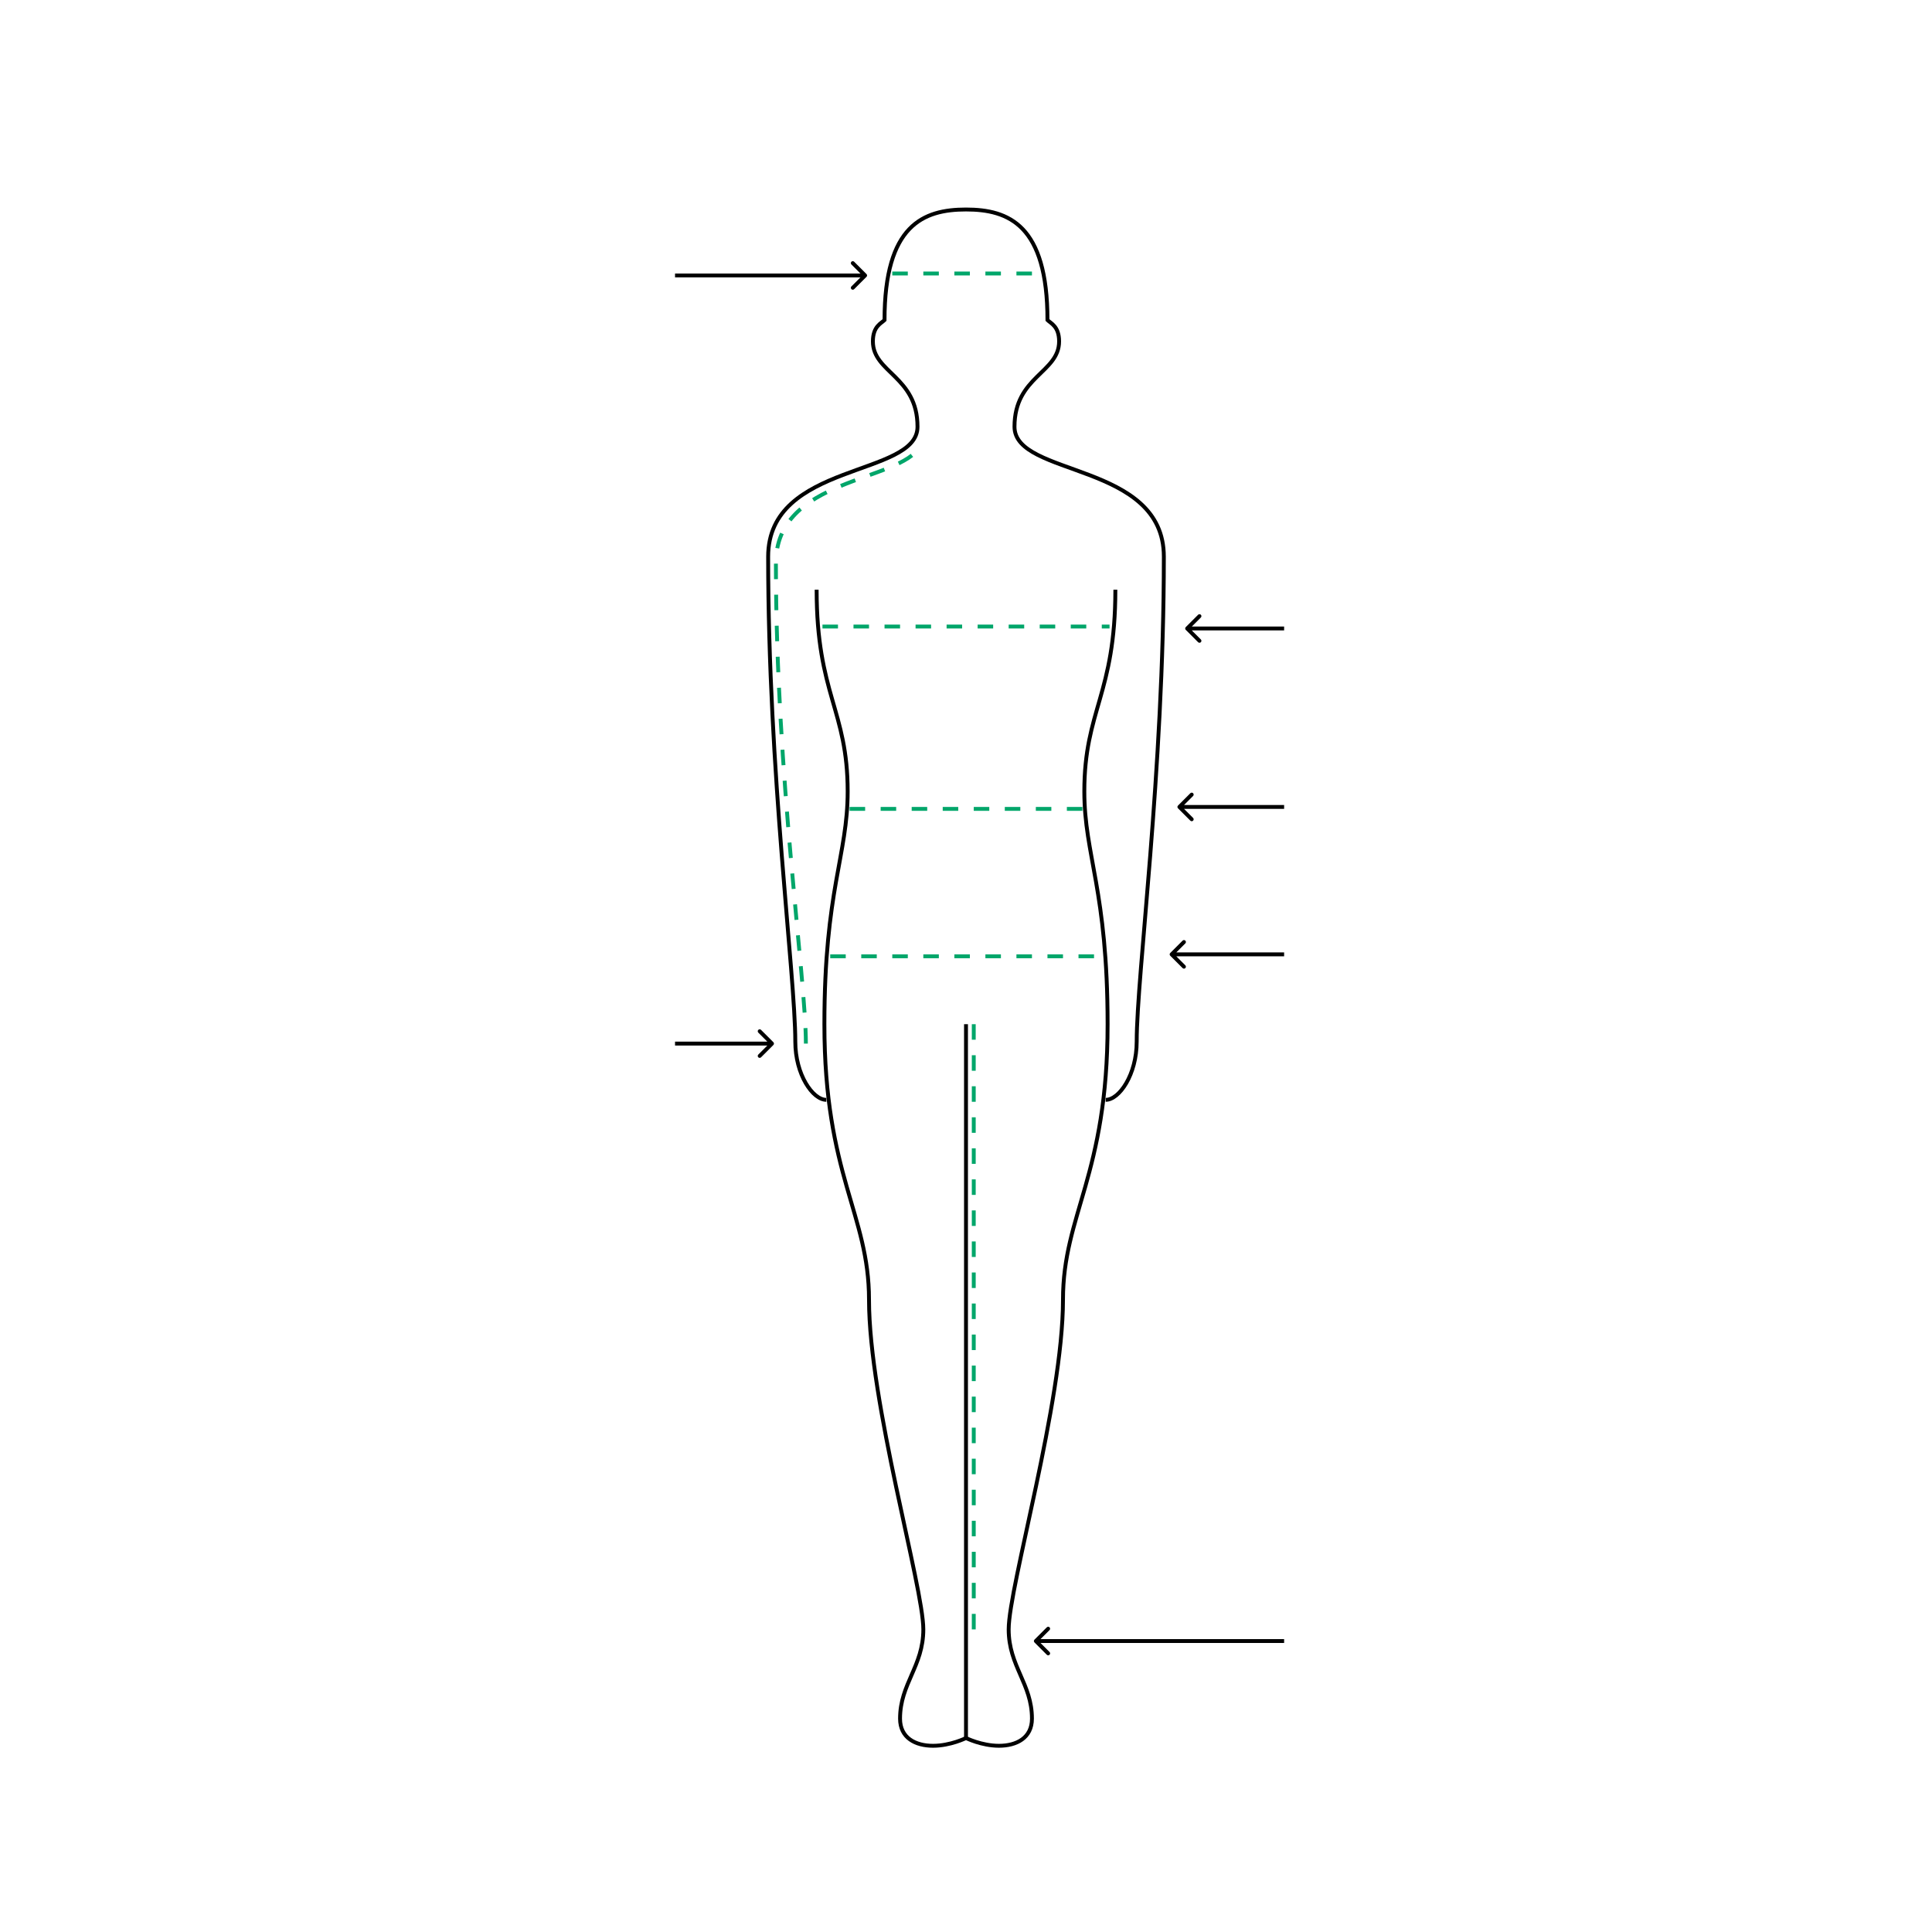
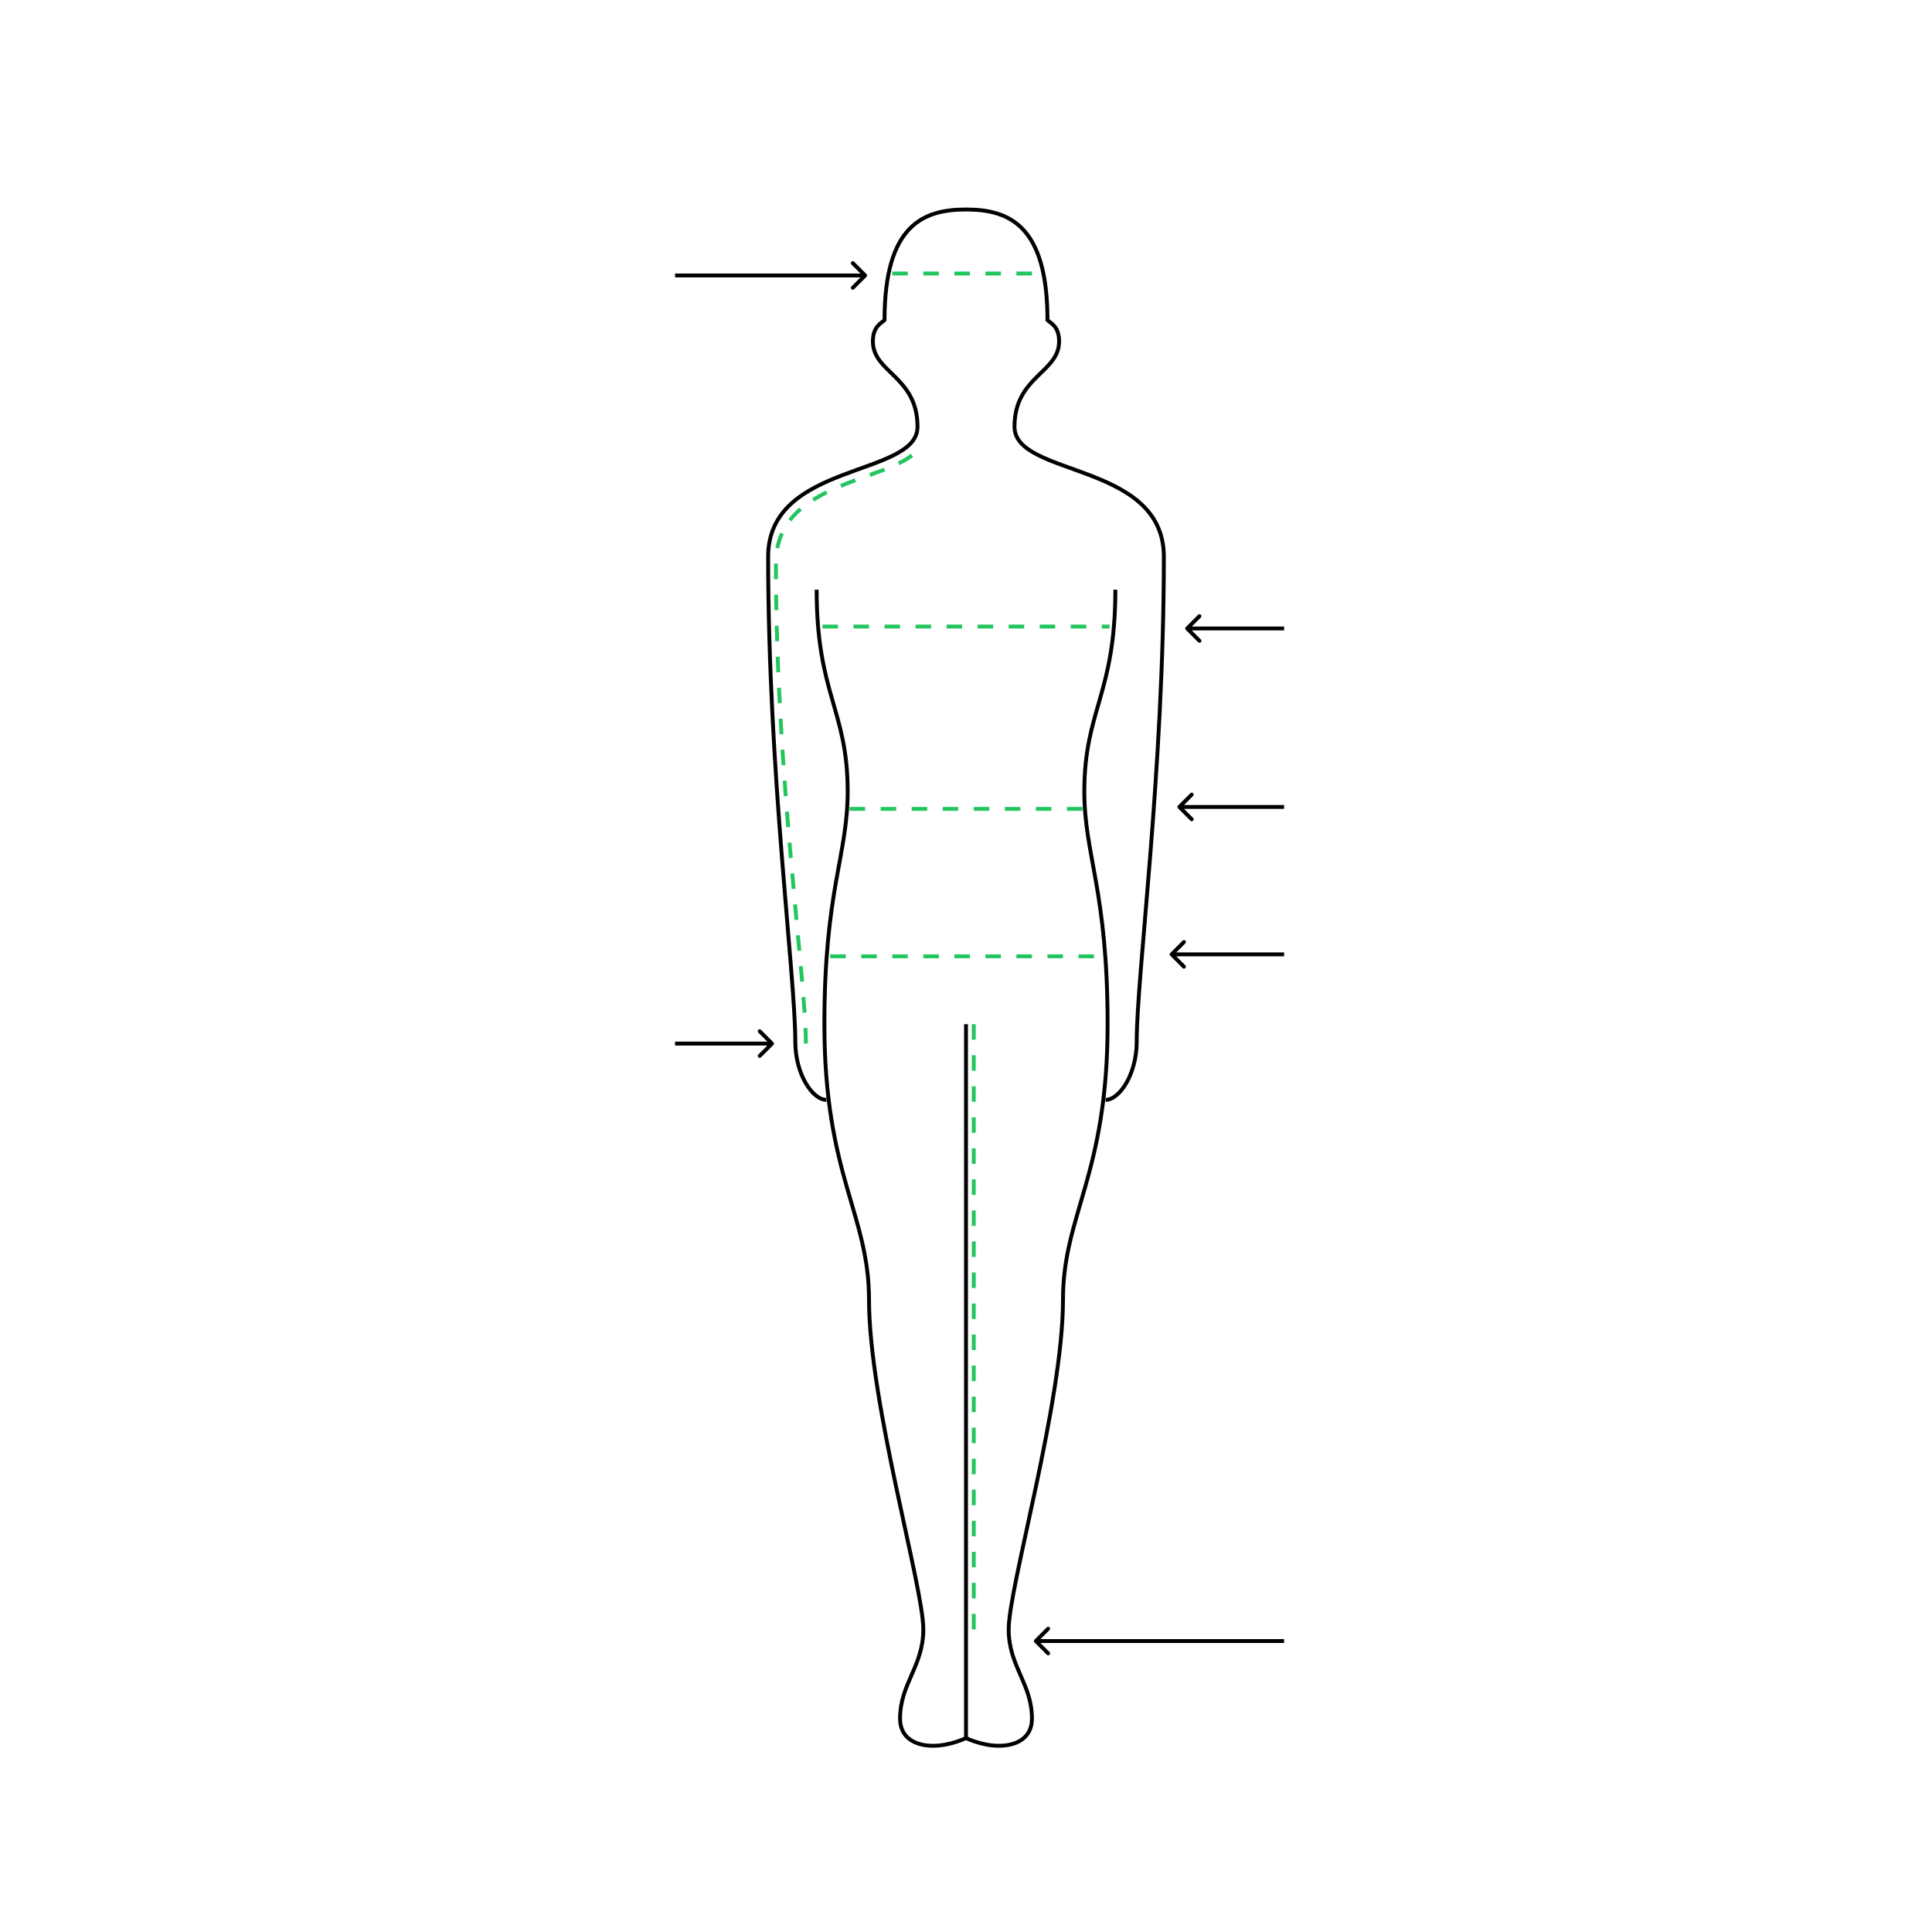
<svg xmlns="http://www.w3.org/2000/svg" width="498" height="498" viewBox="0 0 498 498" fill="none">
-   <path d="M249 54C260 54 270 58 270 82.5C270.833 83.333 273 84.1 273 88C273 96.1 261.5 97 261.5 110C261.5 123 300 119 300 143.5C300 199 293 251.278 293 268.5C293 277 288.5 283.5 285 283.5" stroke="black" />
-   <path d="M249 54C238 54 228 58 228 82.5C227.167 83.333 225 84.1 225 88C225 96.1 236.5 97 236.5 110C236.5 123 198 119 198 143.5C198 199 205 251.278 205 268.5C205 277 209.5 283.5 213 283.5" stroke="black" />
-   <path d="M207.727 269C207.727 251.941 200 200.158 200 145.183C200 123.02 231.86 124.402 237.213 115" stroke="#00A66A" stroke-dasharray="4 4" />
-   <path d="M287.5 152C287.5 179 279.5 183 279.5 204C279.5 220.5 285.5 229.5 285.5 264C285.5 303 274 313 274 335C274 361.5 260 409 260 420C260 429.5 266 434 266 443C266 448 262 450 257.5 450C253 450 249 448 249 448" stroke="black" />
-   <path d="M210.5 152C210.5 179 218.5 183 218.5 204C218.5 220.5 212.5 229.5 212.5 264C212.5 303 224 313 224 335C224 361.5 238 409 238 420C238 429.5 232 434 232 443C232 448 236 450 240.5 450C245 450 249 448 249 448" stroke="black" />
-   <path d="M249 264V448" stroke="black" />
-   <path d="M251 264V423" stroke="#00A66A" stroke-dasharray="4 4" />
-   <line x1="212" y1="161.5" x2="286" y2="161.5" stroke="#00A66A" stroke-dasharray="4 4" />
-   <line x1="230" y1="70.5" x2="268" y2="70.5" stroke="#00A66A" stroke-dasharray="4 4" />
-   <path d="M199.354 269.354C199.549 269.158 199.549 268.842 199.354 268.646L196.172 265.464C195.976 265.269 195.66 265.269 195.464 265.464C195.269 265.66 195.269 265.976 195.464 266.172L198.293 269L195.464 271.828C195.269 272.024 195.269 272.34 195.464 272.536C195.66 272.731 195.976 272.731 196.172 272.536L199.354 269.354ZM174 269.5L199 269.5L199 268.5L174 268.5L174 269.5Z" fill="black" />
-   <path d="M223.354 71.353C223.549 71.158 223.549 70.842 223.354 70.646L220.172 67.465C219.976 67.269 219.66 67.269 219.464 67.465C219.269 67.66 219.269 67.976 219.464 68.172L222.293 71L219.464 73.828C219.269 74.024 219.269 74.34 219.464 74.535C219.66 74.731 219.976 74.731 220.172 74.535L223.354 71.353ZM174 71.5L223 71.5L223 70.5L174 70.5L174 71.5Z" fill="black" />
-   <path d="M305.646 161.646C305.451 161.842 305.451 162.158 305.646 162.354L308.828 165.536C309.024 165.731 309.34 165.731 309.536 165.536C309.731 165.34 309.731 165.024 309.536 164.828L306.707 162L309.536 159.172C309.731 158.976 309.731 158.66 309.536 158.464C309.34 158.269 309.024 158.269 308.828 158.464L305.646 161.646ZM306 162.5H331V161.5H306V162.5Z" fill="black" />
-   <path d="M303.646 207.646C303.451 207.842 303.451 208.158 303.646 208.354L306.828 211.536C307.024 211.731 307.34 211.731 307.536 211.536C307.731 211.34 307.731 211.024 307.536 210.828L304.707 208L307.536 205.172C307.731 204.976 307.731 204.66 307.536 204.464C307.34 204.269 307.024 204.269 306.828 204.464L303.646 207.646ZM304 208.5H331V207.5H304V208.5Z" fill="black" />
-   <path d="M301.646 245.646C301.451 245.842 301.451 246.158 301.646 246.354L304.828 249.536C305.024 249.731 305.34 249.731 305.536 249.536C305.731 249.34 305.731 249.024 305.536 248.828L302.707 246L305.536 243.172C305.731 242.976 305.731 242.66 305.536 242.464C305.34 242.269 305.024 242.269 304.828 242.464L301.646 245.646ZM302 246.5H331V245.5H302V246.5Z" fill="black" />
-   <path d="M266.646 422.646C266.451 422.842 266.451 423.158 266.646 423.354L269.828 426.536C270.024 426.731 270.34 426.731 270.536 426.536C270.731 426.34 270.731 426.024 270.536 425.828L267.707 423L270.536 420.172C270.731 419.976 270.731 419.66 270.536 419.464C270.34 419.269 270.024 419.269 269.828 419.464L266.646 422.646ZM267 423.5H331V422.5H267V423.5Z" fill="black" />
-   <line x1="219" y1="208.5" x2="279" y2="208.5" stroke="#00A66A" stroke-dasharray="4 4" />
-   <line x1="214" y1="246.5" x2="284" y2="246.5" stroke="#00A66A" stroke-dasharray="4 4" />
+   <path d="M249 54C260 54 270 58 270 82.5C270.833 83.333 273 84.1 273 88C273 96.1 261.5 97 261.5 110C261.5 123 300 119 300 143.5C300 199 293 251.278 293 268.5C293 277 288.5 283.5 285 283.5" stroke="currentColor" />
+   <path d="M249 54C238 54 228 58 228 82.5C227.167 83.333 225 84.1 225 88C225 96.1 236.5 97 236.5 110C236.5 123 198 119 198 143.5C198 199 205 251.278 205 268.5C205 277 209.5 283.5 213 283.5" stroke="currentColor" />
+   <path d="M207.727 269C207.727 251.941 200 200.158 200 145.183C200 123.02 231.86 124.402 237.213 115" stroke="#22c55e" stroke-dasharray="4 4" />
+   <path d="M287.5 152C287.5 179 279.5 183 279.5 204C279.5 220.5 285.5 229.5 285.5 264C285.5 303 274 313 274 335C274 361.5 260 409 260 420C260 429.5 266 434 266 443C266 448 262 450 257.5 450C253 450 249 448 249 448" stroke="currentColor" />
+   <path d="M210.5 152C210.5 179 218.5 183 218.5 204C218.5 220.5 212.5 229.5 212.5 264C212.5 303 224 313 224 335C224 361.5 238 409 238 420C238 429.5 232 434 232 443C232 448 236 450 240.5 450C245 450 249 448 249 448" stroke="currentColor" />
+   <path d="M249 264V448" stroke="currentColor" />
+   <path d="M251 264V423" stroke="#22c55e" stroke-dasharray="4 4" />
+   <line x1="212" y1="161.5" x2="286" y2="161.5" stroke="#22c55e" stroke-dasharray="4 4" />
+   <line x1="230" y1="70.5" x2="268" y2="70.5" stroke="#22c55e" stroke-dasharray="4 4" />
+   <path d="M199.354 269.354C199.549 269.158 199.549 268.842 199.354 268.646L196.172 265.464C195.976 265.269 195.66 265.269 195.464 265.464C195.269 265.66 195.269 265.976 195.464 266.172L198.293 269L195.464 271.828C195.269 272.024 195.269 272.34 195.464 272.536C195.66 272.731 195.976 272.731 196.172 272.536L199.354 269.354ZM174 269.5L199 269.5L199 268.5L174 268.5L174 269.5Z" fill="currentColor" />
+   <path d="M223.354 71.353C223.549 71.158 223.549 70.842 223.354 70.646L220.172 67.465C219.976 67.269 219.66 67.269 219.464 67.465C219.269 67.66 219.269 67.976 219.464 68.172L222.293 71L219.464 73.828C219.269 74.024 219.269 74.34 219.464 74.535C219.66 74.731 219.976 74.731 220.172 74.535L223.354 71.353ZM174 71.5L223 71.5L223 70.5L174 70.5L174 71.5Z" fill="currentColor" />
+   <path d="M305.646 161.646C305.451 161.842 305.451 162.158 305.646 162.354L308.828 165.536C309.024 165.731 309.34 165.731 309.536 165.536C309.731 165.34 309.731 165.024 309.536 164.828L306.707 162L309.536 159.172C309.731 158.976 309.731 158.66 309.536 158.464C309.34 158.269 309.024 158.269 308.828 158.464L305.646 161.646ZM306 162.5H331V161.5H306V162.5Z" fill="currentColor" />
+   <path d="M303.646 207.646C303.451 207.842 303.451 208.158 303.646 208.354L306.828 211.536C307.024 211.731 307.34 211.731 307.536 211.536C307.731 211.34 307.731 211.024 307.536 210.828L304.707 208L307.536 205.172C307.731 204.976 307.731 204.66 307.536 204.464C307.34 204.269 307.024 204.269 306.828 204.464L303.646 207.646ZM304 208.5H331V207.5H304V208.5Z" fill="currentColor" />
+   <path d="M301.646 245.646C301.451 245.842 301.451 246.158 301.646 246.354L304.828 249.536C305.024 249.731 305.34 249.731 305.536 249.536C305.731 249.34 305.731 249.024 305.536 248.828L302.707 246L305.536 243.172C305.731 242.976 305.731 242.66 305.536 242.464C305.34 242.269 305.024 242.269 304.828 242.464L301.646 245.646ZM302 246.5H331V245.5H302V246.5Z" fill="currentColor" />
+   <path d="M266.646 422.646C266.451 422.842 266.451 423.158 266.646 423.354L269.828 426.536C270.024 426.731 270.34 426.731 270.536 426.536C270.731 426.34 270.731 426.024 270.536 425.828L267.707 423L270.536 420.172C270.731 419.976 270.731 419.66 270.536 419.464C270.34 419.269 270.024 419.269 269.828 419.464L266.646 422.646ZM267 423.5H331V422.5H267V423.5Z" fill="currentColor" />
+   <line x1="219" y1="208.5" x2="279" y2="208.5" stroke="#22c55e" stroke-dasharray="4 4" />
+   <line x1="214" y1="246.5" x2="284" y2="246.5" stroke="#22c55e" stroke-dasharray="4 4" />
</svg>
